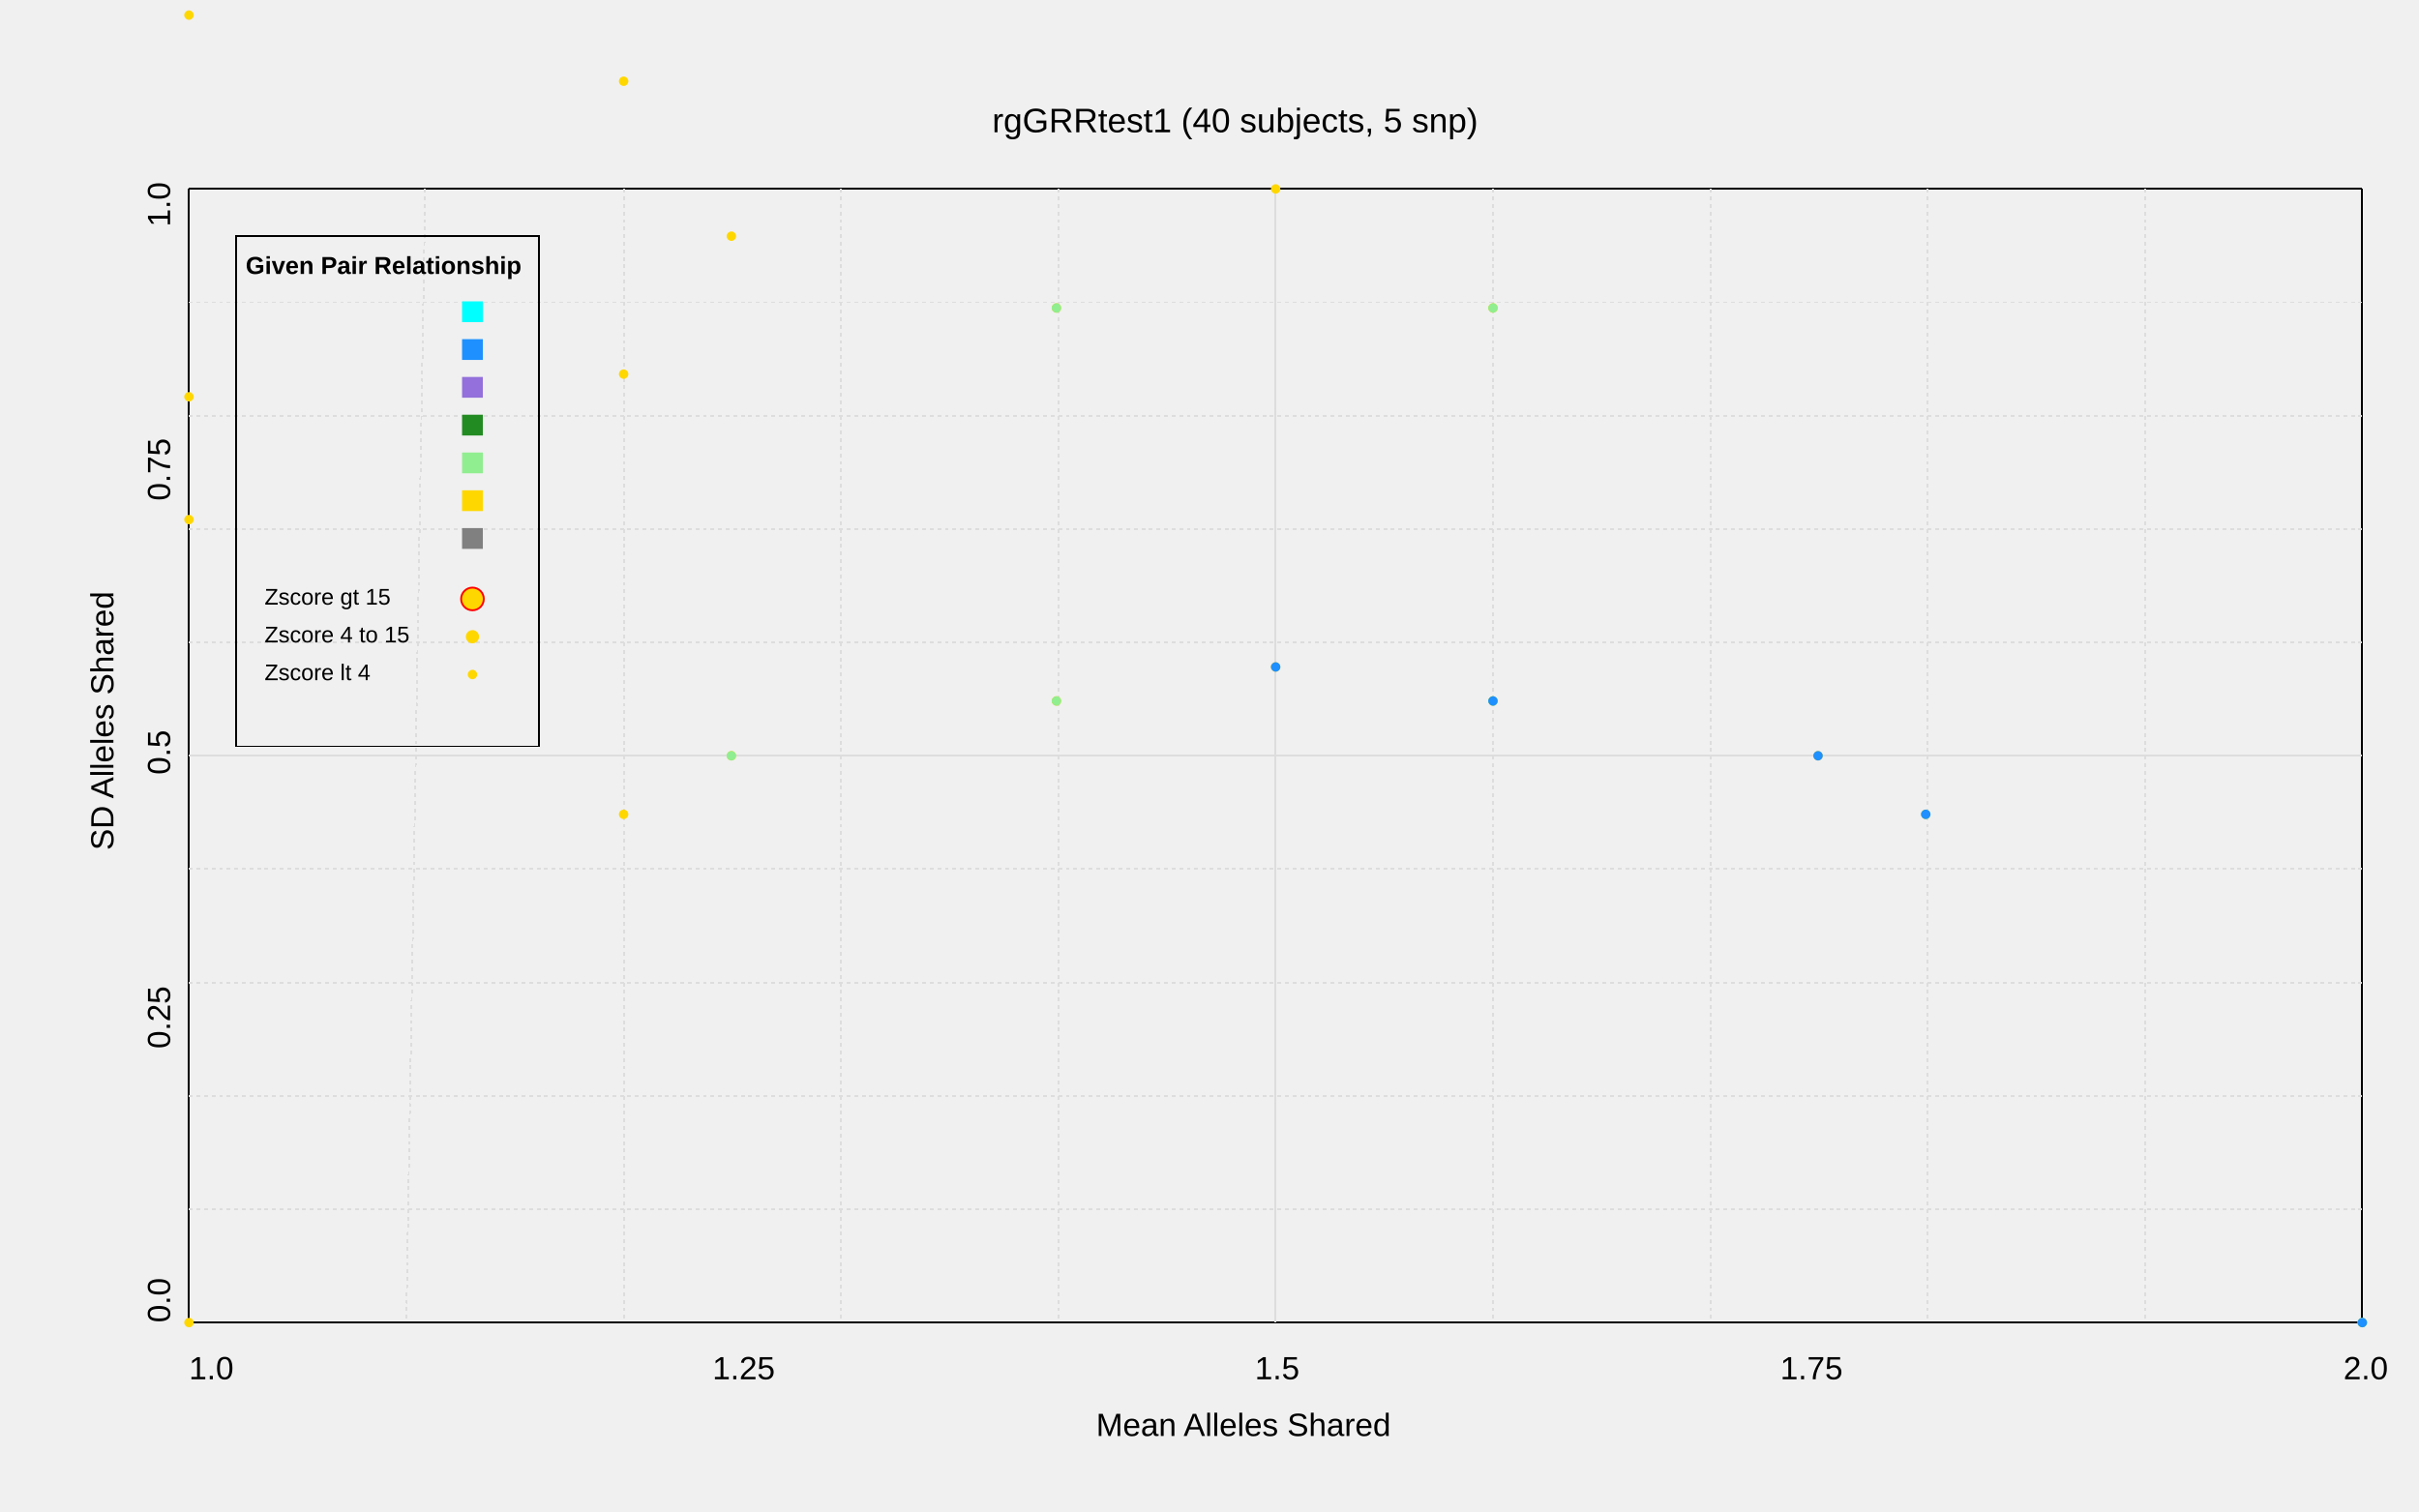
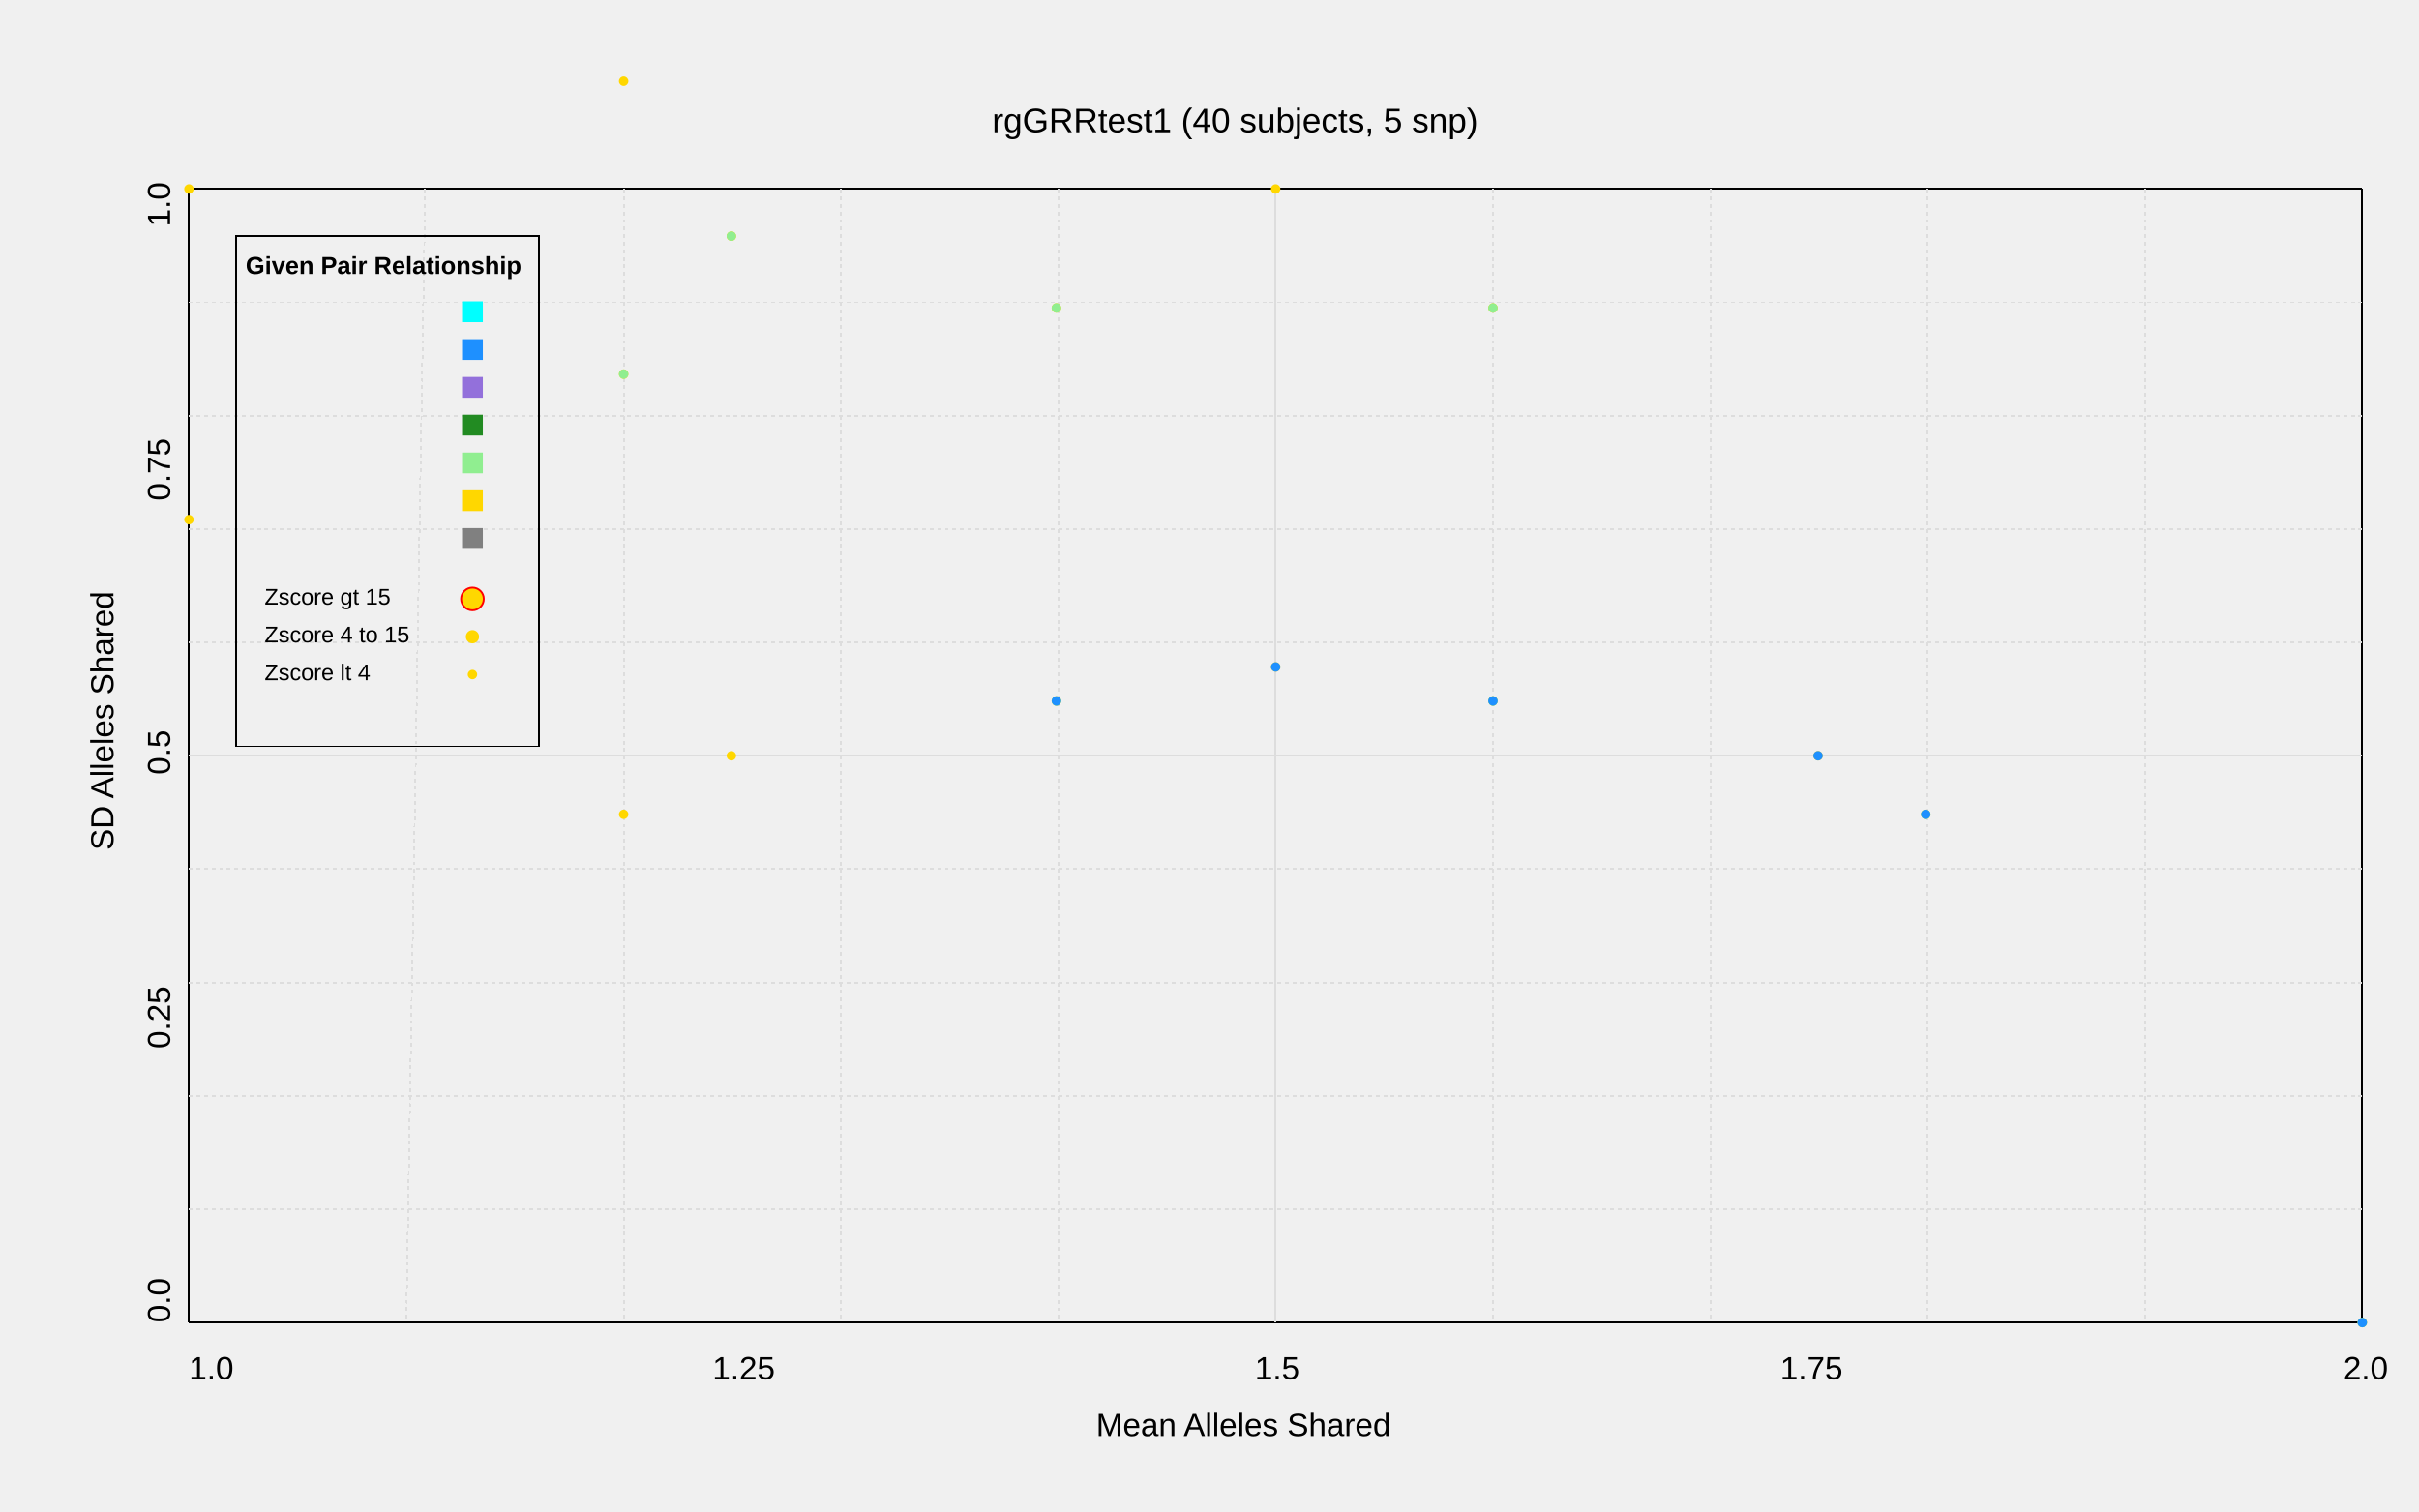
<svg xmlns="http://www.w3.org/2000/svg" width="1280" height="800" version="1.2" viewBox="0 0 1280 800">
  <defs>
    <symbol id="cbRect" overflow="visible">
      <rect x="-5" y="-5" width="10" height="10" fill="white" stroke="dimgray" stroke-width="1" cursor="pointer" />
    </symbol>
    <symbol id="cbCross" overflow="visible">
      <g pointer-events="none" stroke="black" stroke-width="1">
        <line x1="-3" y1="-3" x2="3" y2="3" />
        <line x1="3" y1="-3" x2="-3" y2="3" />
      </g>
    </symbol>
  </defs>
  <g style="stroke-width:1.0; stroke:black; shape-rendering:crispEdges">
    <path d="M 100 100 L 1250 100 Z" />
    <path d="M 100 700 L 1250 700 Z" />
    <path d="M 100  100 L 100  700 Z" />
    <path d="M 1250 100 L 1250 700 Z" />
  </g>
  <g transform="translate(100,100)">
    <g style="fill:none; stroke:#dddddd; stroke-width:1; stroke-dasharray:2,2; text-anchor:end; shape-rendering:crispEdges">
      <line x1="125" y1="0" x2="115" y2="600" />
      <line x1="230" y1="0" x2="230" y2="600" />
      <line x1="345" y1="0" x2="345" y2="600" />
      <line x1="460" y1="0" x2="460" y2="600" />
      <line x1="575" y1="0" x2="575" y2="600" style="stroke-dasharray:none;" />
      <line x1="690" y1="0" x2="690" y2="600" />
      <line x1="805" y1="0" x2="805" y2="600" />
      <line x1="920" y1="0" x2="920" y2="600" />
      <line x1="1035" y1="0" x2="1035" y2="600" />
      <line x1="0" y1="60" x2="1150" y2="60" />
      <line x1="0" y1="120" x2="1150" y2="120" />
      <line x1="0" y1="180" x2="1150" y2="180" />
      <line x1="0" y1="240" x2="1150" y2="240" />
      <line x1="0" y1="300" x2="1150" y2="300" style="stroke-dasharray:none;" />
      <line x1="0" y1="360" x2="1150" y2="360" />
      <line x1="0" y1="420" x2="1150" y2="420" />
      <line x1="0" y1="480" x2="1150" y2="480" />
      <line x1="0" y1="540" x2="1150" y2="540" />
    </g>
    <g style="fill:black; stroke:none" font-size="12" font-family="Arial" transform="translate(25,25)">
      <rect width="160" height="270" style="fill:none; stroke:black; shape-rendering:crispEdges" />
      <text x="5" y="20" style="fill:black; stroke:none;" font-size="13" font-weight="bold">Given Pair Relationship</text>
      <rect x="120" y="35" width="10" height="10" fill="cyan" stroke="cyan" stroke-width="1" cursor="pointer" />
      <rect x="120" y="55" width="10" height="10" fill="dodgerblue" stroke="dodgerblue" stroke-width="1" cursor="pointer" />
      <rect x="120" y="75" width="10" height="10" fill="mediumpurple" stroke="mediumpurple" stroke-width="1" cursor="pointer" />
      <rect x="120" y="95" width="10" height="10" fill="forestgreen" stroke="forestgreen" stroke-width="1" cursor="pointer" />
      <rect x="120" y="115" width="10" height="10" fill="lightgreen" stroke="lightgreen" stroke-width="1" cursor="pointer" />
      <rect x="120" y="135" width="10" height="10" fill="gold" stroke="gold" stroke-width="1" cursor="pointer" />
      <rect x="120" y="155" width="10" height="10" fill="gray" stroke="gray" stroke-width="1" cursor="pointer" />
      <text x="15" y="195" style="fill:black; stroke:none" font-size="12" font-family="Arial">Zscore gt 15</text>
      <circle cx="125" cy="192" r="6" style="stroke:red; fill:gold; fill-opacity:1.0; stroke-width:1;" />
      <text x="15" y="215" style="fill:black; stroke:none" font-size="12" font-family="Arial">Zscore 4 to 15</text>
      <circle cx="125" cy="212" r="3" style="stroke:gold; fill:gold; fill-opacity:1.0; stroke-width:1;" />
      <text x="15" y="235" style="fill:black; stroke:none" font-size="12" font-family="Arial">Zscore lt 4</text>
      <circle cx="125" cy="232" r="2" style="stroke:gold; fill:gold; fill-opacity:1.0; stroke-width:1;" />
      <g id="checkboxes">
    </g>
    </g>
    <g style="fill:black; stroke:none" font-size="17" font-family="Arial">
      <text x="480" y="660">Mean Alleles Shared</text>
      <text x="0" y="630">1.0</text>
      <text x="277" y="630">1.25</text>
      <text x="564" y="630">1.5</text>
      <text x="842" y="630">1.75</text>
      <text x="1140" y="630">2.0</text>
    </g>
    <g transform="rotate(270)" style="fill:black; stroke:none" font-size="17" font-family="Arial">
      <text x="-350" y="-40">SD Alleles Shared</text>
      <text x="-20" y="-10">1.0</text>
      <text x="-165" y="-10">0.75</text>
      <text x="-310" y="-10">0.5</text>
      <text x="-455" y="-10">0.25</text>
      <text x="-600" y="-10">0.0</text>
    </g>
    <g style="fill:black; stroke:none" font-size="18" font-family="Arial">
      <text x="425" y="-30">rgGRRtest1 (40 subjects, 5 snp)</text>
    </g>
    <g id="unrelated" style="stroke:gold; fill:gold; fill-opacity:1.0; stroke-width:1;" cursor="pointer">
-       <circle cx="0" cy="600" r="2" />
-       <circle cx="287" cy="25" r="2" />
+       <circle cx="-287" cy="25" r="2" />
+       <circle cx="575" cy="0" r="2" />
      <circle cx="919" cy="331" r="2" />
-       <circle cx="230" cy="98" r="2" />
-       <circle cx="575" cy="0" r="2" />
-       <circle cx="230" cy="-57" r="2" />
+       <circle cx="690" cy="63" r="2" />
      <circle cx="862" cy="300" r="2" />
      <circle cx="575" cy="253" r="2" />
-       <circle cx="0" cy="-92" r="2" />
+       <circle cx="287" cy="25" r="2" />
      <circle cx="287" cy="300" r="2" />
      <circle cx="459" cy="271" r="2" />
-       <circle cx="0" cy="110" r="2" />
+       <circle cx="230" cy="-57" r="2" />
      <circle cx="459" cy="63" r="2" />
      <circle cx="1150" cy="600" r="2" />
      <circle cx="0" cy="175" r="2" />
-       <circle cx="690" cy="63" r="2" />
+       <circle cx="230" cy="98" r="2" />
      <circle cx="230" cy="331" r="2" />
+       <circle cx="0" cy="0" r="2" />
      <circle cx="690" cy="271" r="2" />
+       <circle cx="-229" cy="-57" r="2" />
    </g>
    <g id="parents" style="stroke:lightgreen; fill:lightgreen; fill-opacity:1.0; stroke-width:1;" cursor="pointer">
+       <circle cx="287" cy="25" r="2" />
      <circle cx="919" cy="331" r="2" />
      <circle cx="690" cy="63" r="2" />
-       <circle cx="287" cy="300" r="2" />
+       <circle cx="1150" cy="600" r="2" />
      <circle cx="459" cy="271" r="2" />
-       <circle cx="1150" cy="600" r="2" />
      <circle cx="459" cy="63" r="2" />
+       <circle cx="230" cy="98" r="2" />
      <circle cx="690" cy="271" r="2" />
    </g>
    <g id="parentchild" style="stroke:dodgerblue; fill:dodgerblue; fill-opacity:1.0; stroke-width:1;" cursor="pointer">
+       <circle cx="919" cy="331" r="2" />
      <circle cx="862" cy="300" r="2" />
      <circle cx="575" cy="253" r="2" />
-       <circle cx="919" cy="331" r="2" />
      <circle cx="1150" cy="600" r="2" />
+       <circle cx="459" cy="271" r="2" />
      <circle cx="690" cy="271" r="2" />
    </g>
    <g id="unknown" style="stroke:gray; fill:gray; fill-opacity:1.0; stroke-width:1;" cursor="pointer">
</g>
    <g id="halfsibs" style="stroke:forestgreen; fill:forestgreen; fill-opacity:1.0; stroke-width:1;" cursor="pointer">
</g>
    <g id="sibpairs" style="stroke:mediumpurple; fill:mediumpurple; fill-opacity:1.0; stroke-width:1;" cursor="pointer">
</g>
    <g id="dupe" style="stroke:cyan; fill:cyan; fill-opacity:1.0; stroke-width:1;" cursor="pointer">
</g>
  </g>
  <g id="btTip" visibility="hidden" style="stroke-width:1.0; fill:black; stroke:none;" font-size="10" font-family="Arial">
    <rect width="250" height="110" style="fill:silver" rx="2" ry="2" />
    <rect id="btHead" width="250" height="20" rx="2" ry="2" />
    <text id="btRel" y="14" x="85">unrelated</text>
    <text id="btMean" y="40" x="4">mean=1.5 +/- 0.04</text>
    <text id="btSdev" y="60" x="4">sdev=0.7 +/- 0.03</text>
    <text id="btPair" y="80" x="4">npairs=1152</text>
    <text id="btGeno" y="100" x="4">ngenos=4783 +/- 24 (min=1000, max=5000)</text>
  </g>
  <g id="otTip" visibility="hidden" style="stroke-width:1.0; fill:black; stroke:none;" font-size="10" font-family="Arial">
    <rect width="150" height="180" style="fill:silver" rx="2" ry="2" />
    <rect id="otHead" width="150" height="20" rx="2" ry="2" />
    <text id="otRel" y="14" x="40">sibpairs</text>
    <text id="otS1" y="40" x="4">s1=fid1,iid1</text>
    <text id="otS2" y="60" x="4">s2=fid2,iid2</text>
    <text id="otMean" y="80" x="4">mean=1.82</text>
    <text id="otSdev" y="100" x="4">sdev=0.7</text>
    <text id="otGeno" y="120" x="4">ngeno=4487</text>
    <text id="otRmean" y="140" x="4">relmean=1.85</text>
    <text id="otRsdev" y="160" x="4">relsdev=0.65</text>
  </g>
</svg>
